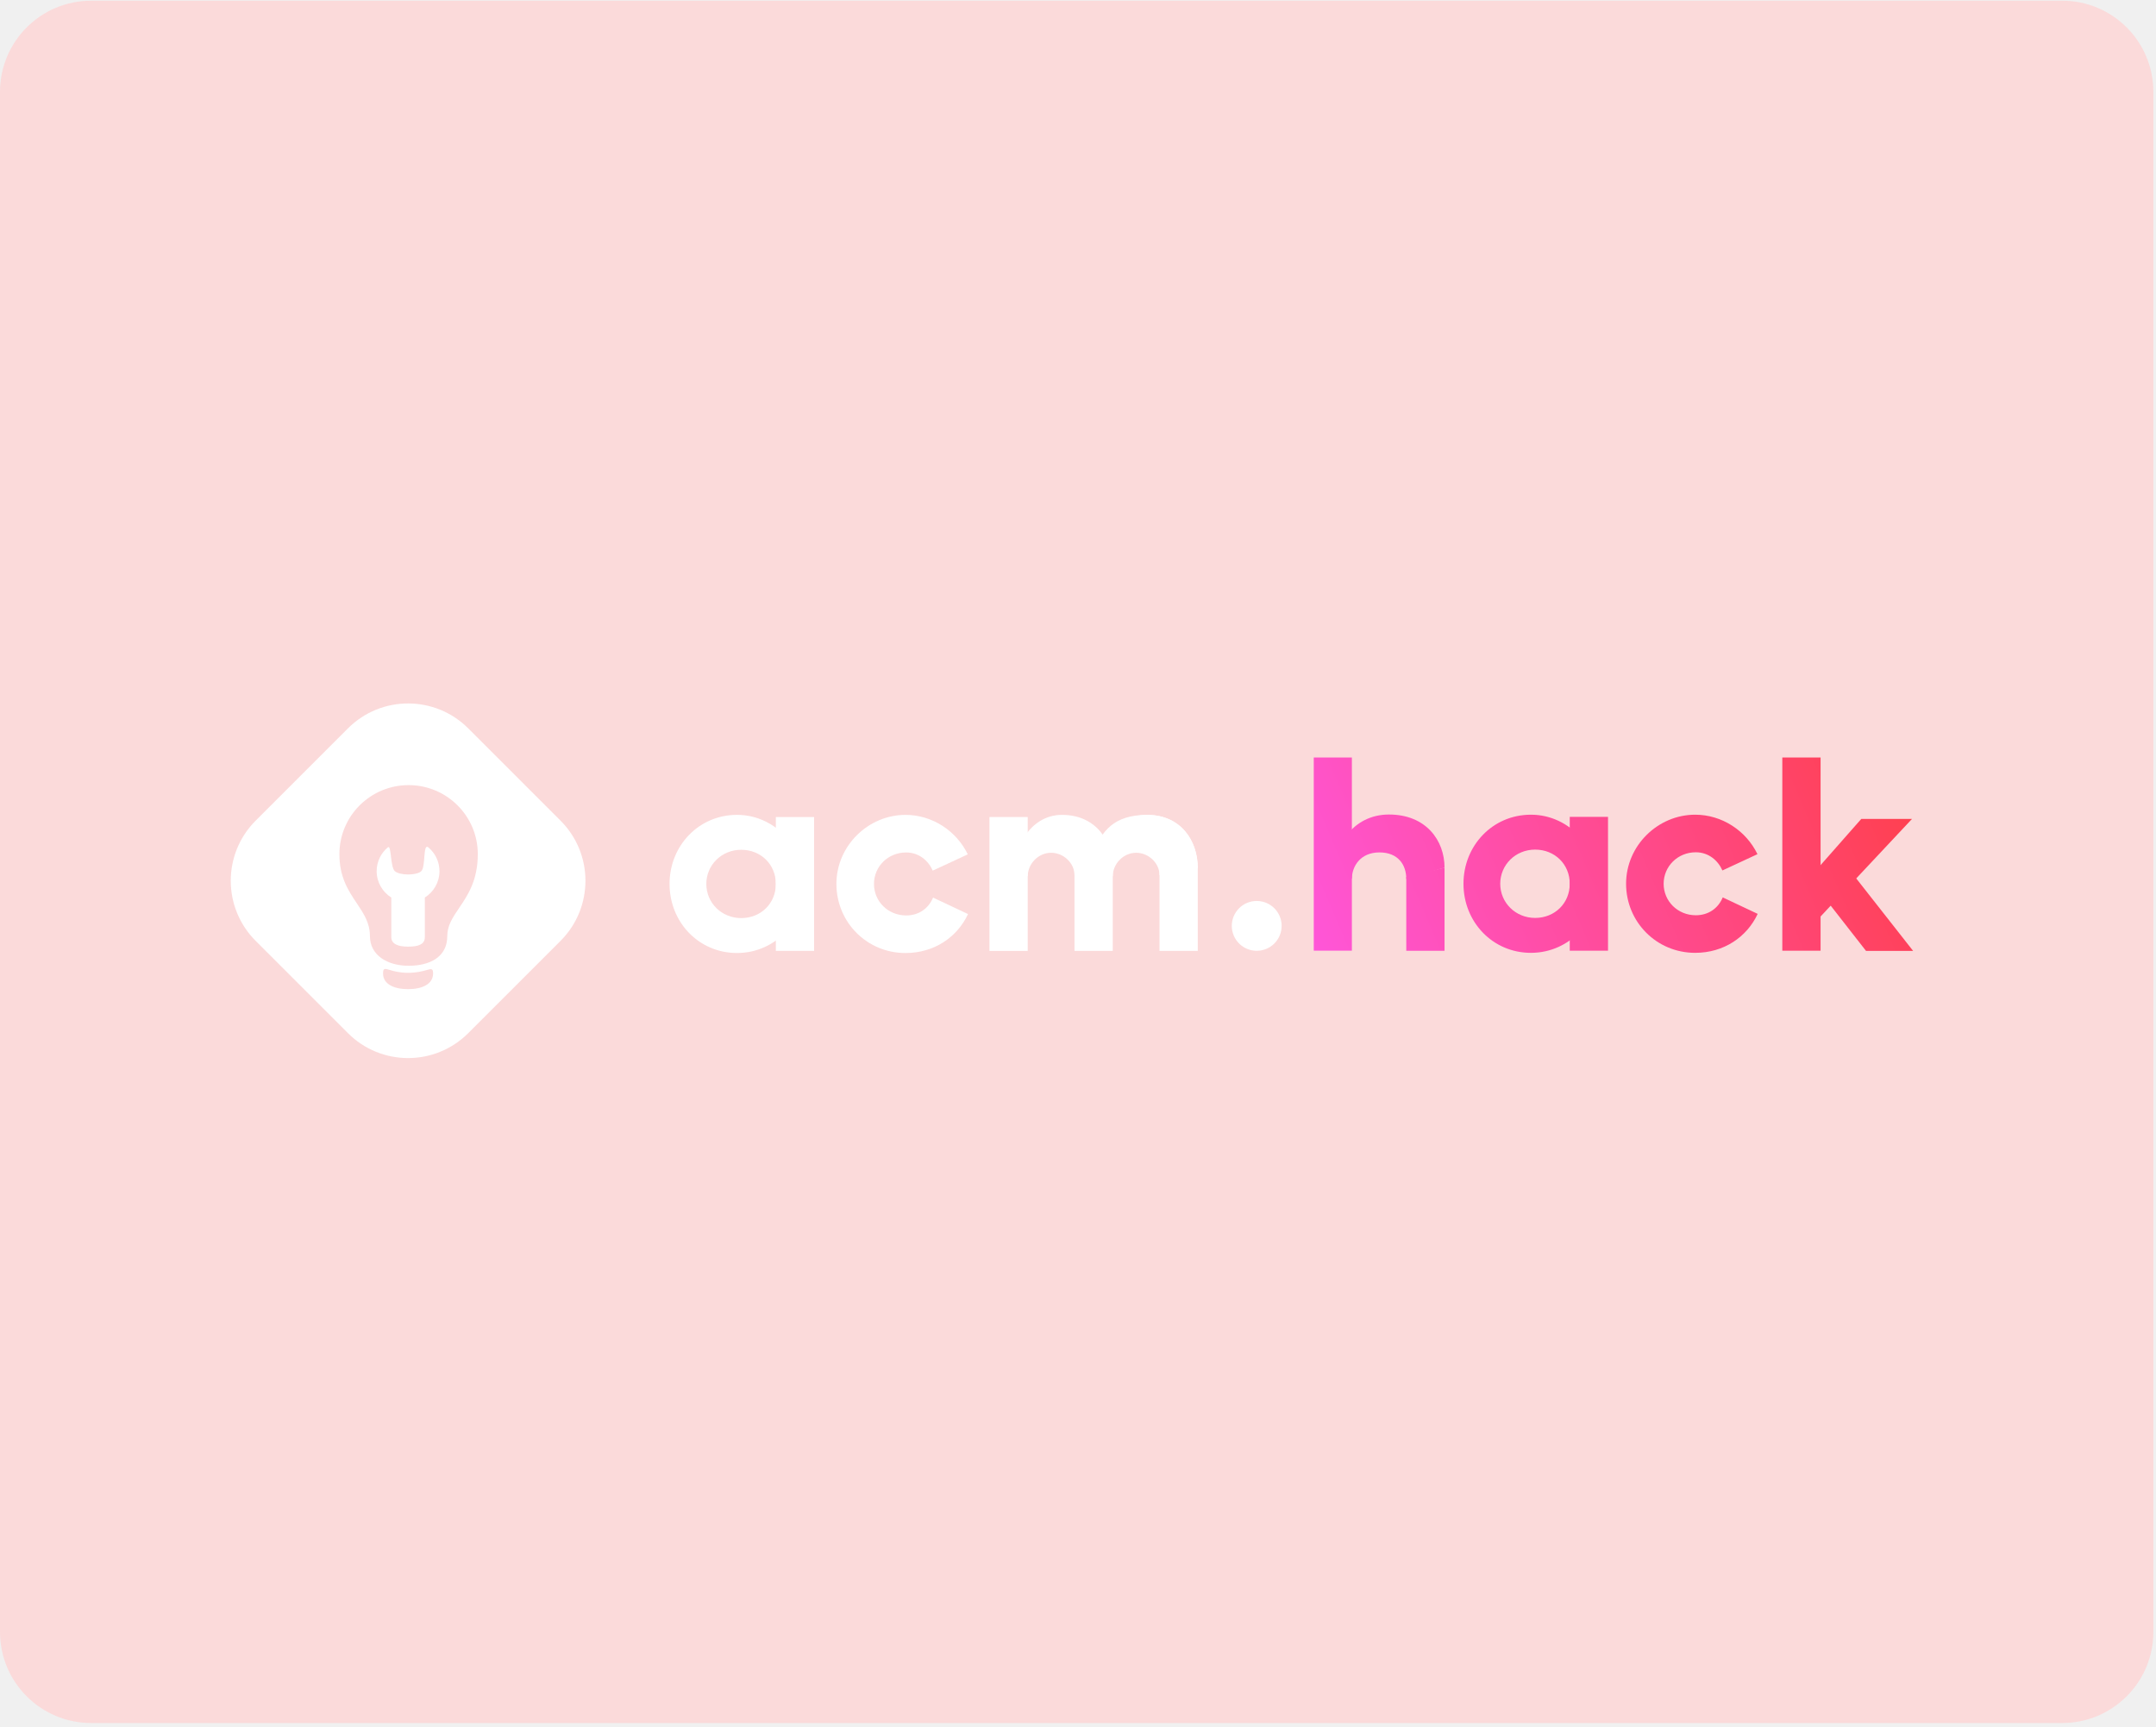
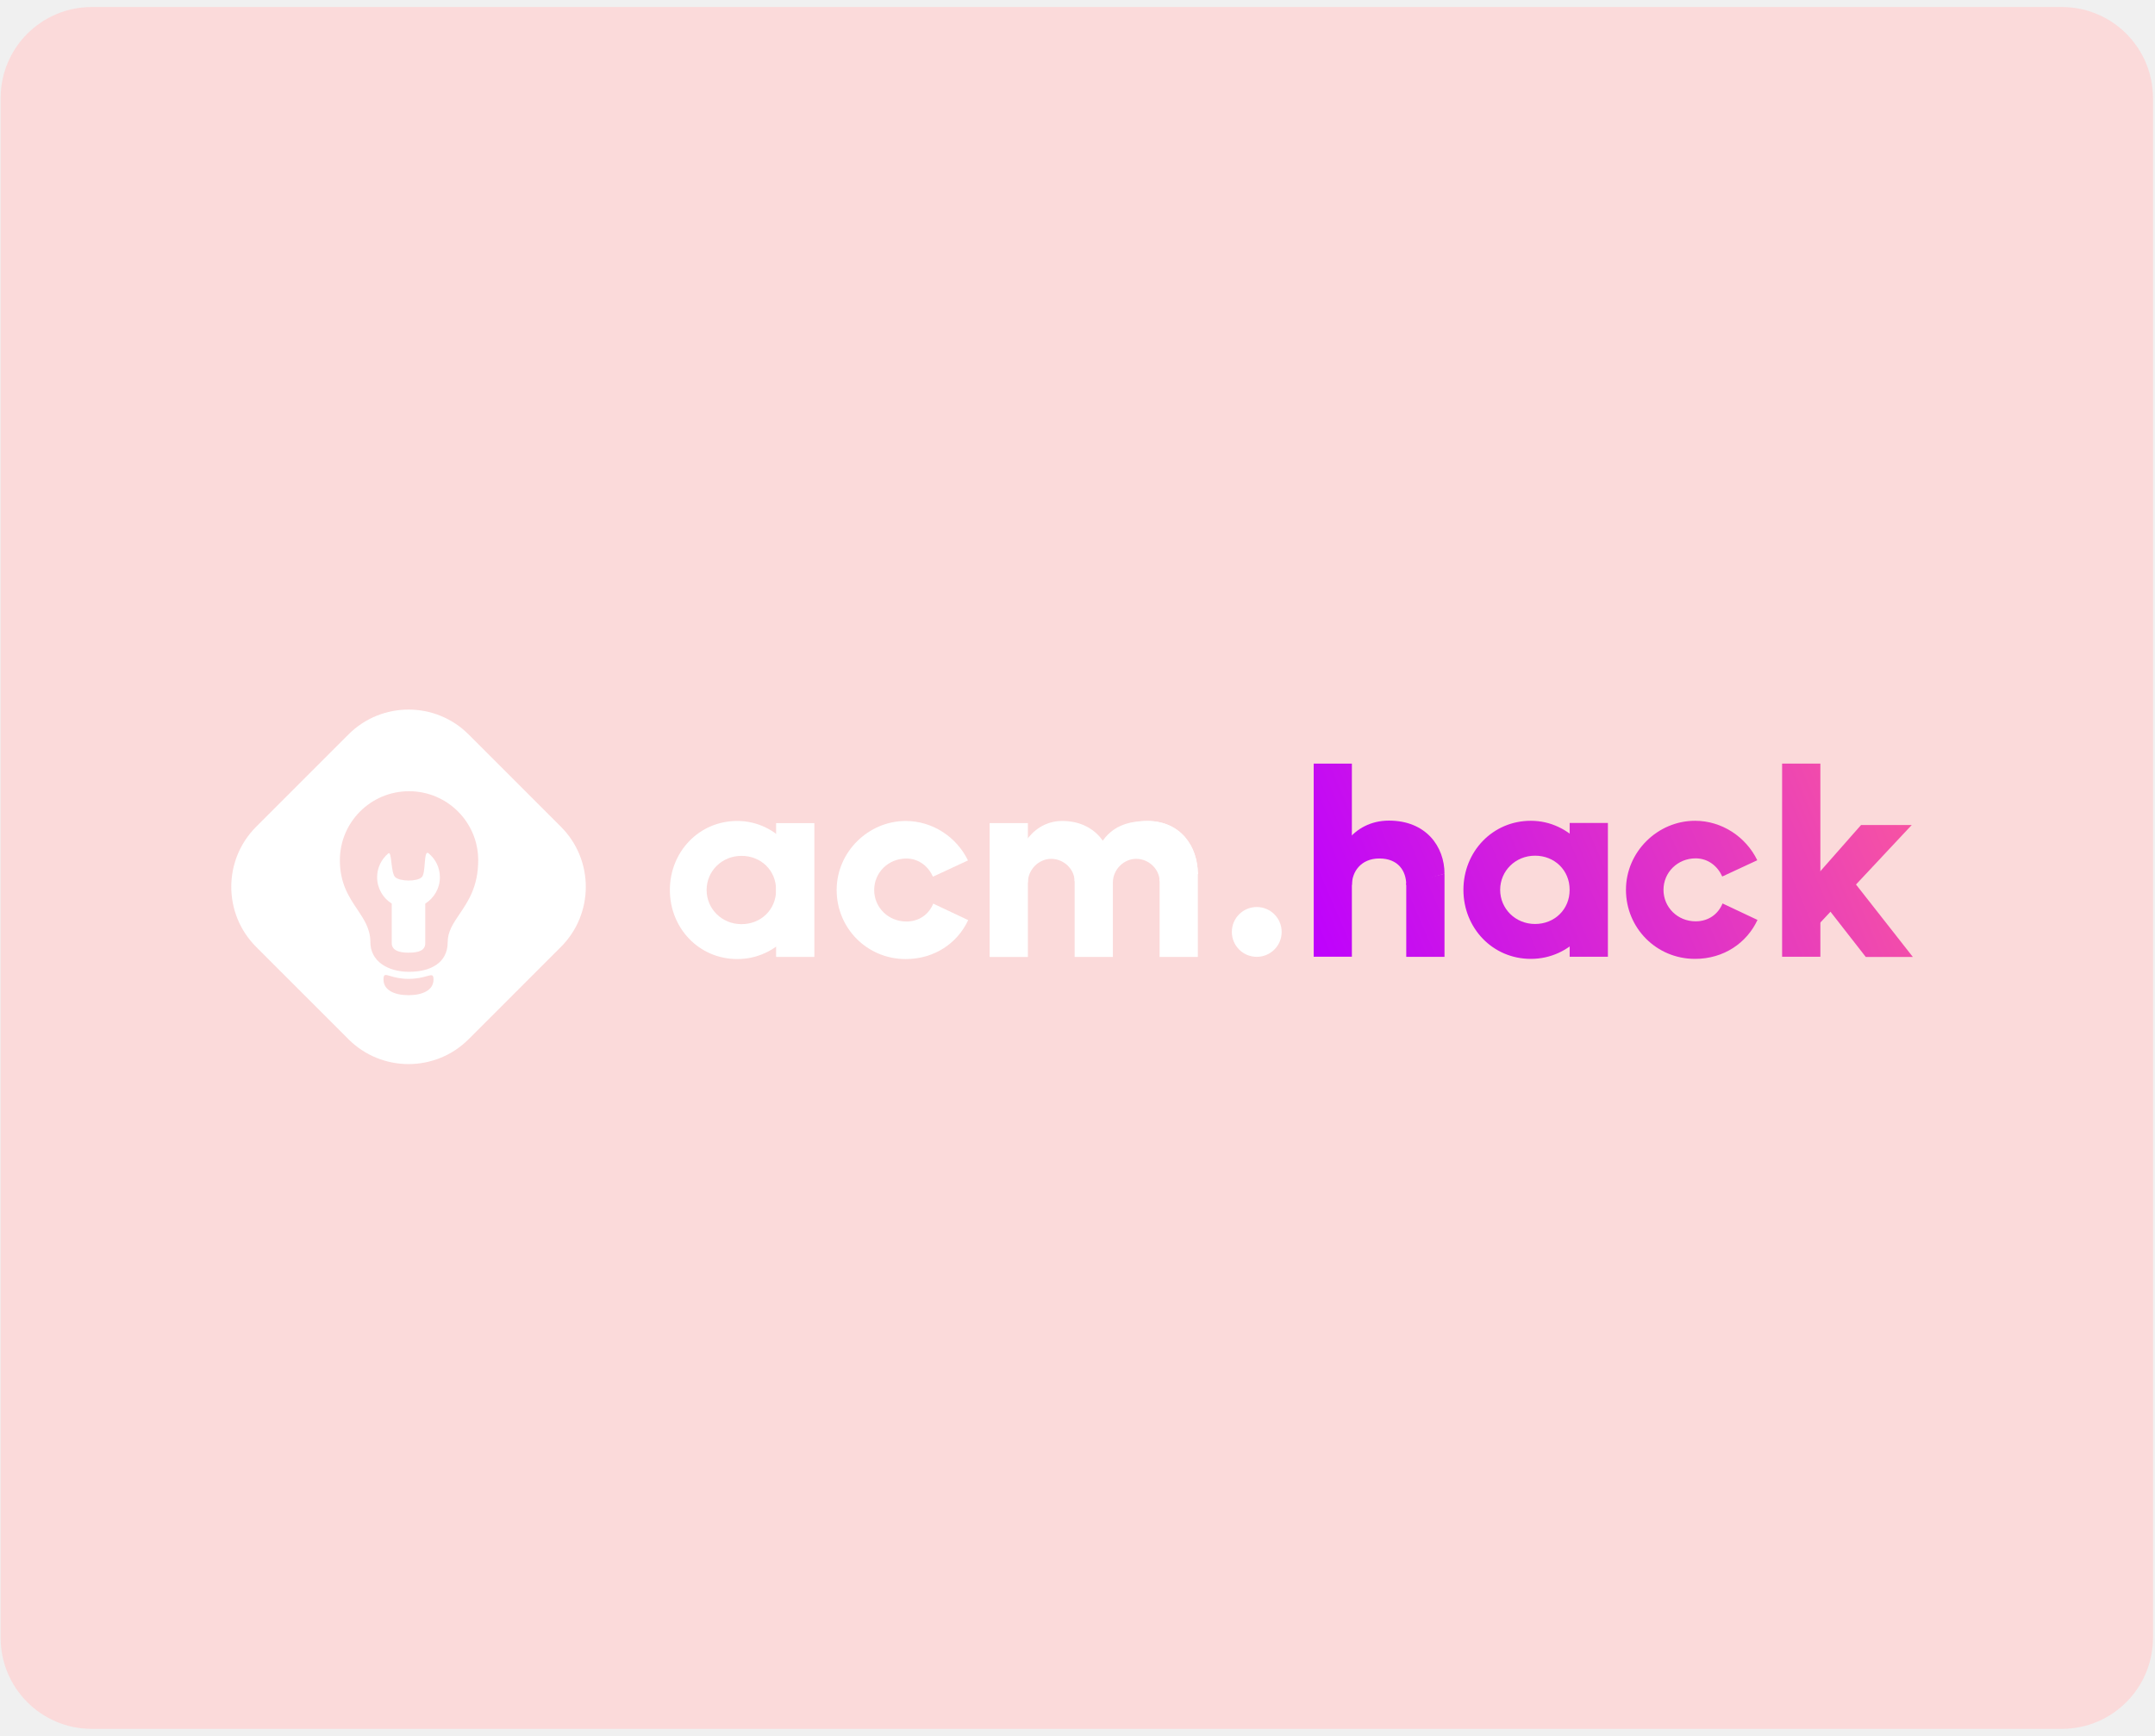
- <svg xmlns="http://www.w3.org/2000/svg" width="221" height="177" viewBox="0 0 221 177" fill="none">
-   <path d="M0 9.416C0 4.256 4.183 0.073 9.343 0.073H211.387C216.547 0.073 220.73 4.256 220.73 9.416V167.314C220.73 172.474 216.547 176.657 211.387 176.657H9.343C4.183 176.657 0 172.474 0 167.314V9.416Z" fill="#FBDADA" />
-   <rect x="79.527" y="83.769" width="3.922" height="13.722" fill="white" />
-   <path fill-rule="evenodd" clip-rule="evenodd" d="M75.545 97.709C79.634 97.709 82.57 94.202 82.57 90.628C82.57 87.252 79.654 83.546 75.545 83.546C71.616 83.546 68.632 86.717 68.632 90.628C68.632 94.539 71.616 97.709 75.545 97.709ZM75.975 94.13C77.99 94.13 79.527 92.629 79.527 90.628C79.527 88.627 77.99 87.126 75.975 87.126C73.961 87.126 72.401 88.694 72.401 90.628C72.401 92.562 73.961 94.13 75.975 94.13Z" fill="white" />
-   <path fill-rule="evenodd" clip-rule="evenodd" d="M99.203 87.595L95.612 89.263C95.154 88.231 94.188 87.401 92.882 87.401C91.024 87.401 89.586 88.846 89.586 90.629C89.586 92.412 91.024 93.858 92.882 93.858C94.218 93.858 95.198 93.11 95.643 92.026L99.227 93.716C98.126 96.08 95.763 97.711 92.818 97.711C88.852 97.711 85.736 94.54 85.736 90.629C85.736 86.719 88.994 83.548 92.818 83.548C95.58 83.548 98.046 85.202 99.203 87.595Z" fill="white" />
-   <rect x="101.424" y="83.768" width="3.922" height="13.727" fill="white" />
-   <path d="M110.14 89.105L114.062 88.778V97.493H110.14V89.105Z" fill="white" />
-   <path d="M118.855 89.105L122.777 88.778V97.493H118.855V89.105Z" fill="white" />
-   <path d="M108.861 83.547C112.332 83.547 114.062 86.207 114.062 88.995L110.14 89.724C110.14 88.518 109.05 87.433 107.743 87.433C106.436 87.433 105.346 88.56 105.346 89.867L104.307 88.401C103.899 87.433 105.38 83.547 108.861 83.547Z" fill="white" />
-   <path d="M117.577 83.547C121.048 83.547 122.777 86.207 122.777 88.995L118.855 89.724C118.855 88.518 117.766 87.433 116.459 87.433C115.151 87.433 114.062 88.56 114.062 89.867L113.023 88.401C112.614 87.433 114.096 83.547 117.577 83.547Z" fill="white" />
-   <path d="M117.577 83.547C121.048 83.547 122.777 86.207 122.777 88.995L118.856 89.321C118.856 88.116 117.766 87.142 116.459 87.142C115.151 87.142 114.062 88.014 114.062 89.321L112.101 87.251C112.973 85.29 114.096 83.547 117.577 83.547Z" fill="white" />
-   <circle cx="128.819" cy="94.928" r="2.555" fill="white" />
-   <path fill-rule="evenodd" clip-rule="evenodd" d="M47.995 74.677C44.591 71.273 39.073 71.273 35.669 74.677L26.206 84.14C22.803 87.543 22.803 93.062 26.206 96.465L35.669 105.928C39.073 109.332 44.591 109.332 47.995 105.928L57.458 96.465C60.862 93.062 60.862 87.543 57.458 84.14L47.995 74.677ZM45.847 95.982C45.847 98.111 44.071 99.018 41.883 99.018C39.695 99.018 37.92 97.926 37.92 95.982C37.92 94.619 37.275 93.657 36.571 92.607C35.724 91.343 34.79 89.95 34.79 87.574C34.79 83.665 37.965 80.497 41.883 80.497C45.801 80.497 48.976 83.665 48.976 87.574C48.976 90.269 47.943 91.793 47.064 93.09C46.413 94.05 45.847 94.886 45.847 95.982ZM44.393 99.806C44.393 100.919 43.245 101.414 41.828 101.414C40.412 101.414 39.264 100.919 39.264 99.806C39.264 99.243 39.437 99.294 39.949 99.446C40.346 99.563 40.946 99.741 41.828 99.741C42.709 99.741 43.309 99.574 43.706 99.463C44.22 99.32 44.393 99.272 44.393 99.806Z" fill="white" />
-   <path d="M43.548 92.021C44.451 91.454 45.048 90.458 45.048 89.319C45.048 88.34 44.604 87.459 43.9 86.875C43.341 86.406 43.647 88.883 43.183 89.319C42.69 89.779 40.983 89.763 40.474 89.319C39.993 88.895 40.134 86.558 39.757 86.875C39.057 87.459 38.609 88.34 38.609 89.319C38.609 90.454 39.206 91.454 40.109 92.021V96.074C40.109 96.757 40.743 97.057 41.828 97.057C42.914 97.057 43.548 96.818 43.548 96.074V92.021Z" fill="white" />
-   <mask id="mask0" mask-type="alpha" maskUnits="userSpaceOnUse" x="134" y="77" width="63" height="21">
-     <rect x="160.907" y="83.751" width="3.922" height="13.722" fill="white" />
-     <path fill-rule="evenodd" clip-rule="evenodd" d="M156.926 97.692C161.015 97.692 163.951 94.184 163.951 90.61C163.951 87.234 161.034 83.529 156.926 83.529C152.996 83.529 150.013 86.699 150.013 90.61C150.013 94.521 152.996 97.692 156.926 97.692ZM157.356 94.112C159.371 94.112 160.907 92.611 160.907 90.61C160.907 88.609 159.371 87.108 157.356 87.108C155.341 87.108 153.781 88.676 153.781 90.61C153.781 92.544 155.341 94.112 157.356 94.112Z" fill="white" />
-     <path fill-rule="evenodd" clip-rule="evenodd" d="M180.149 87.576L176.557 89.245C176.099 88.213 175.133 87.382 173.826 87.382C171.969 87.382 170.531 88.828 170.531 90.611C170.531 92.394 171.969 93.839 173.826 93.839C175.163 93.839 176.143 93.091 176.588 92.007L180.171 93.697C179.07 96.061 176.708 97.692 173.763 97.692C169.797 97.692 166.681 94.521 166.681 90.61C166.681 86.699 169.939 83.529 173.763 83.529C176.525 83.529 178.992 85.183 180.149 87.576Z" fill="white" />
-     <rect x="134.652" y="77.665" width="3.922" height="19.804" fill="white" />
-     <path d="M144.15 89.926L148.072 88.955V97.481H144.15L144.15 89.926Z" fill="white" />
-     <path d="M142.374 83.51C146.177 83.51 148.072 86.169 148.072 88.957L144.15 90.119C144.15 88.657 143.307 87.396 141.398 87.396C139.457 87.396 138.574 88.812 138.574 90.119L137.385 88.364C136.731 87.017 138.561 83.51 142.374 83.51Z" fill="white" />
-     <rect x="182.696" y="77.665" width="3.922" height="19.809" fill="white" />
-     <path d="M190.789 83.964H195.987L185.856 94.777L182.931 92.882L190.789 83.964Z" fill="white" />
-     <path d="M191.275 97.493H196.103L188.906 88.322L185.964 90.688L191.275 97.493Z" fill="white" />
+ <svg xmlns="http://www.w3.org/2000/svg" width="221" height="178" viewBox="0 0 221 178" fill="none">
+   <path d="M0.064 10.064C0.064 4.904 4.247 0.721 9.408 0.721H211.451C216.611 0.721 220.794 4.904 220.794 10.064V167.961C220.794 173.121 216.611 177.305 211.451 177.305H9.408C4.247 177.305 0.064 173.121 0.064 167.961V10.064Z" fill="#FBDADA" />
+   <rect x="79.591" y="84.417" width="3.922" height="13.722" fill="white" />
+   <path fill-rule="evenodd" clip-rule="evenodd" d="M75.609 98.356C79.698 98.356 82.635 94.849 82.635 91.275C82.635 87.9 79.718 84.194 75.609 84.194C71.68 84.194 68.697 87.364 68.697 91.275C68.697 95.186 71.68 98.356 75.609 98.356ZM76.04 94.778C78.055 94.778 79.591 93.277 79.591 91.275C79.591 89.275 78.055 87.774 76.04 87.774C74.025 87.774 72.465 89.341 72.465 91.275C72.465 93.21 74.025 94.778 76.04 94.778Z" fill="white" />
+   <path fill-rule="evenodd" clip-rule="evenodd" d="M99.268 88.243L95.677 89.911C95.218 88.879 94.252 88.048 92.946 88.048C91.089 88.048 89.65 89.494 89.65 91.277C89.65 93.06 91.089 94.505 92.946 94.505C94.282 94.505 95.262 93.757 95.707 92.673L99.291 94.363C98.19 96.728 95.827 98.358 92.882 98.358C88.917 98.358 85.801 95.188 85.801 91.277C85.801 87.366 89.058 84.196 92.882 84.196C95.644 84.196 98.111 85.85 99.268 88.243Z" fill="white" />
+   <rect x="101.489" y="84.415" width="3.922" height="13.727" fill="white" />
+   <path d="M110.205 89.752L114.127 89.425V98.141H110.205V89.752Z" fill="white" />
+   <path d="M118.92 89.752L122.842 89.425V98.141H118.92V89.752Z" fill="white" />
+   <path d="M108.926 84.195C112.396 84.195 114.126 86.854 114.126 89.642L110.204 90.371C110.204 89.165 109.115 88.08 107.807 88.08C106.5 88.08 105.411 89.207 105.411 90.514L104.372 89.048C103.963 88.08 105.445 84.195 108.926 84.195Z" fill="white" />
+   <path d="M117.641 84.195C121.112 84.195 122.842 86.854 122.842 89.642L118.92 90.371C118.92 89.165 117.83 88.08 116.523 88.08C115.216 88.08 114.126 89.207 114.126 90.514L113.088 89.048C112.679 88.08 114.16 84.195 117.641 84.195Z" fill="white" />
+   <path d="M117.642 84.195C121.112 84.195 122.842 86.854 122.842 89.642L118.92 89.969C118.92 88.763 117.831 87.79 116.523 87.79C115.216 87.79 114.127 88.662 114.127 89.969L112.166 87.899C113.037 85.938 114.161 84.195 117.642 84.195Z" fill="white" />
+   <circle cx="128.883" cy="95.575" r="2.555" fill="white" />
+   <path fill-rule="evenodd" clip-rule="evenodd" d="M48.06 75.324C44.656 71.92 39.138 71.92 35.734 75.324L26.271 84.787C22.867 88.191 22.867 93.709 26.271 97.113L35.734 106.576C39.138 109.979 44.656 109.979 48.06 106.576L57.523 97.113C60.926 93.709 60.926 88.191 57.523 84.787L48.06 75.324ZM45.911 96.629C45.911 98.759 44.136 99.665 41.948 99.665C39.76 99.665 37.984 98.573 37.984 96.629C37.984 95.266 37.34 94.305 36.636 93.255C35.788 91.99 34.855 90.598 34.855 88.222C34.855 84.312 38.03 81.145 41.948 81.145C45.866 81.145 49.041 84.312 49.041 88.222C49.041 90.917 48.008 92.441 47.129 93.737C46.478 94.698 45.911 95.534 45.911 96.629ZM44.458 100.453C44.458 101.566 43.31 102.062 41.893 102.062C40.476 102.062 39.329 101.566 39.329 100.453C39.329 99.89 39.501 99.941 40.014 100.093C40.41 100.211 41.011 100.388 41.893 100.388C42.774 100.388 43.374 100.221 43.77 100.111C44.285 99.967 44.458 99.919 44.458 100.453Z" fill="white" />
+   <path d="M43.612 92.669C44.516 92.101 45.112 91.106 45.112 89.966C45.112 88.987 44.669 88.107 43.965 87.522C43.405 87.053 43.712 89.53 43.248 89.966C42.755 90.427 41.048 90.41 40.538 89.966C40.058 89.542 40.199 87.206 39.822 87.522C39.121 88.107 38.674 88.987 38.674 89.966C38.674 91.102 39.27 92.101 40.174 92.669V96.721C40.174 97.404 40.807 97.704 41.893 97.704C42.978 97.704 43.612 97.466 43.612 96.721V92.669Z" fill="white" />
+   <mask id="mask0" mask-type="alpha" maskUnits="userSpaceOnUse" x="134" y="78" width="63" height="21">
+     <rect x="160.972" y="84.399" width="3.922" height="13.722" fill="white" />
+     <path fill-rule="evenodd" clip-rule="evenodd" d="M156.99 98.339C161.079 98.339 164.015 94.832 164.015 91.258C164.015 87.882 161.098 84.176 156.99 84.176C153.06 84.176 150.077 87.347 150.077 91.258C150.077 95.168 153.06 98.339 156.99 98.339ZM157.42 94.76C159.435 94.76 160.972 93.259 160.972 91.258C160.972 89.257 159.435 87.756 157.42 87.756C155.406 87.756 153.845 89.324 153.845 91.258C153.845 93.192 155.406 94.76 157.42 94.76Z" fill="white" />
+     <path fill-rule="evenodd" clip-rule="evenodd" d="M180.213 88.224L176.621 89.892C176.163 88.86 175.197 88.03 173.891 88.03C172.033 88.03 170.595 89.475 170.595 91.258C170.595 93.041 172.033 94.487 173.891 94.487C175.227 94.487 176.207 93.739 176.652 92.655L180.236 94.345C179.134 96.709 176.772 98.339 173.827 98.339C169.861 98.339 166.746 95.168 166.746 91.258C166.746 87.347 170.003 84.176 173.827 84.176C176.589 84.176 179.056 85.831 180.213 88.224Z" fill="white" />
+     <rect x="134.716" y="78.313" width="3.922" height="19.804" fill="white" />
+     <path d="M144.215 90.573L148.137 89.602V98.129H144.215L144.215 90.573Z" fill="white" />
+     <path d="M142.439 84.158C146.242 84.158 148.137 86.817 148.137 89.605L144.215 90.767C144.215 89.304 143.371 88.043 141.462 88.043C139.521 88.043 138.639 89.459 138.639 90.767L137.45 89.011C136.796 87.664 138.625 84.158 142.439 84.158Z" fill="white" />
+     <rect x="182.76" y="78.312" width="3.922" height="19.809" fill="white" />
+     <path d="M190.853 84.612H196.052L185.92 95.425L182.996 93.529L190.853 84.612Z" fill="white" />
+     <path d="M191.339 98.141H196.167L188.97 88.97L186.028 91.335L191.339 98.141Z" fill="white" />
  </mask>
  <g mask="url(#mask0)">
    <g style="mix-blend-mode:darken">
-       <rect x="134.652" y="75.819" width="67.388" height="29.73" fill="url(#paint0_linear)" />
+       <rect x="134.716" y="76.466" width="67.388" height="29.73" fill="url(#paint0_linear)" />
    </g>
  </g>
  <defs>
-     <linearGradient id="paint0_linear" x1="136.477" y1="103.977" x2="202.04" y2="75.819" gradientUnits="userSpaceOnUse">
-       <stop stop-color="#FF56DA" />
-       <stop offset="1" stop-color="#FF3D3D" />
+     <linearGradient id="paint0_linear" x1="136.541" y1="104.625" x2="202.105" y2="76.466" gradientUnits="userSpaceOnUse">
+       <stop stop-color="#BD00FF" />
+       <stop offset="1" stop-color="#FF5F96" />
    </linearGradient>
  </defs>
</svg>
